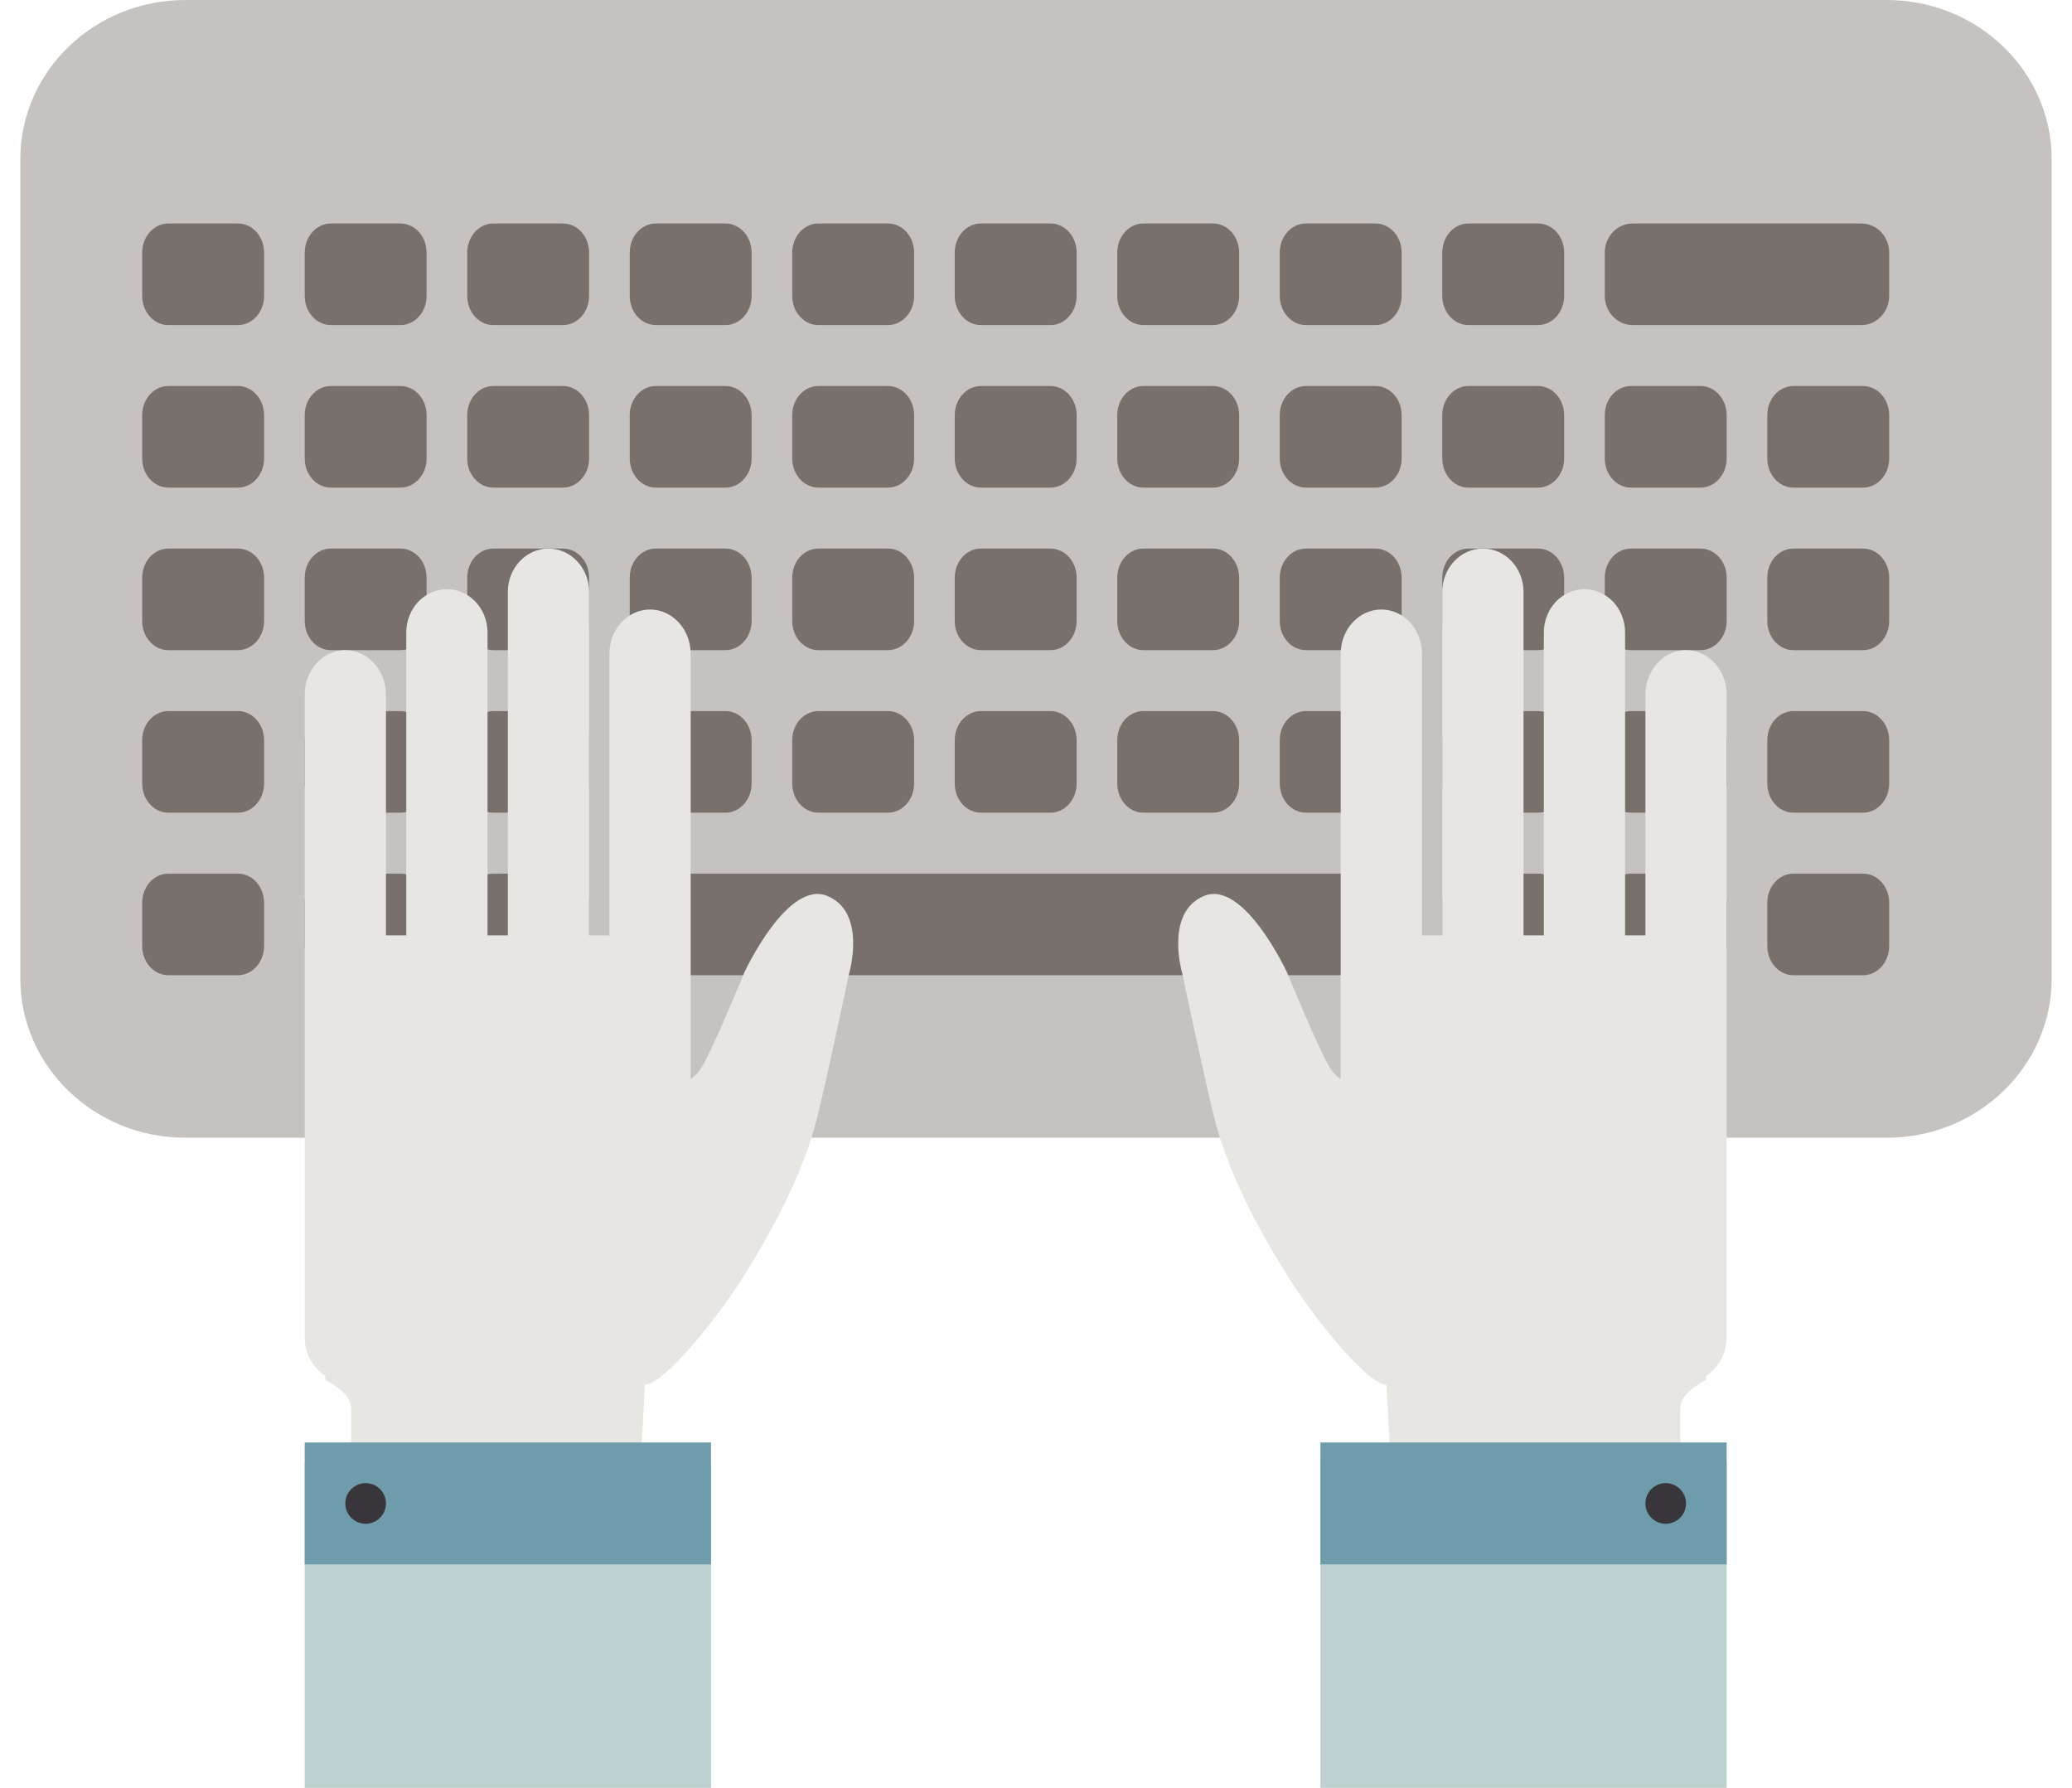
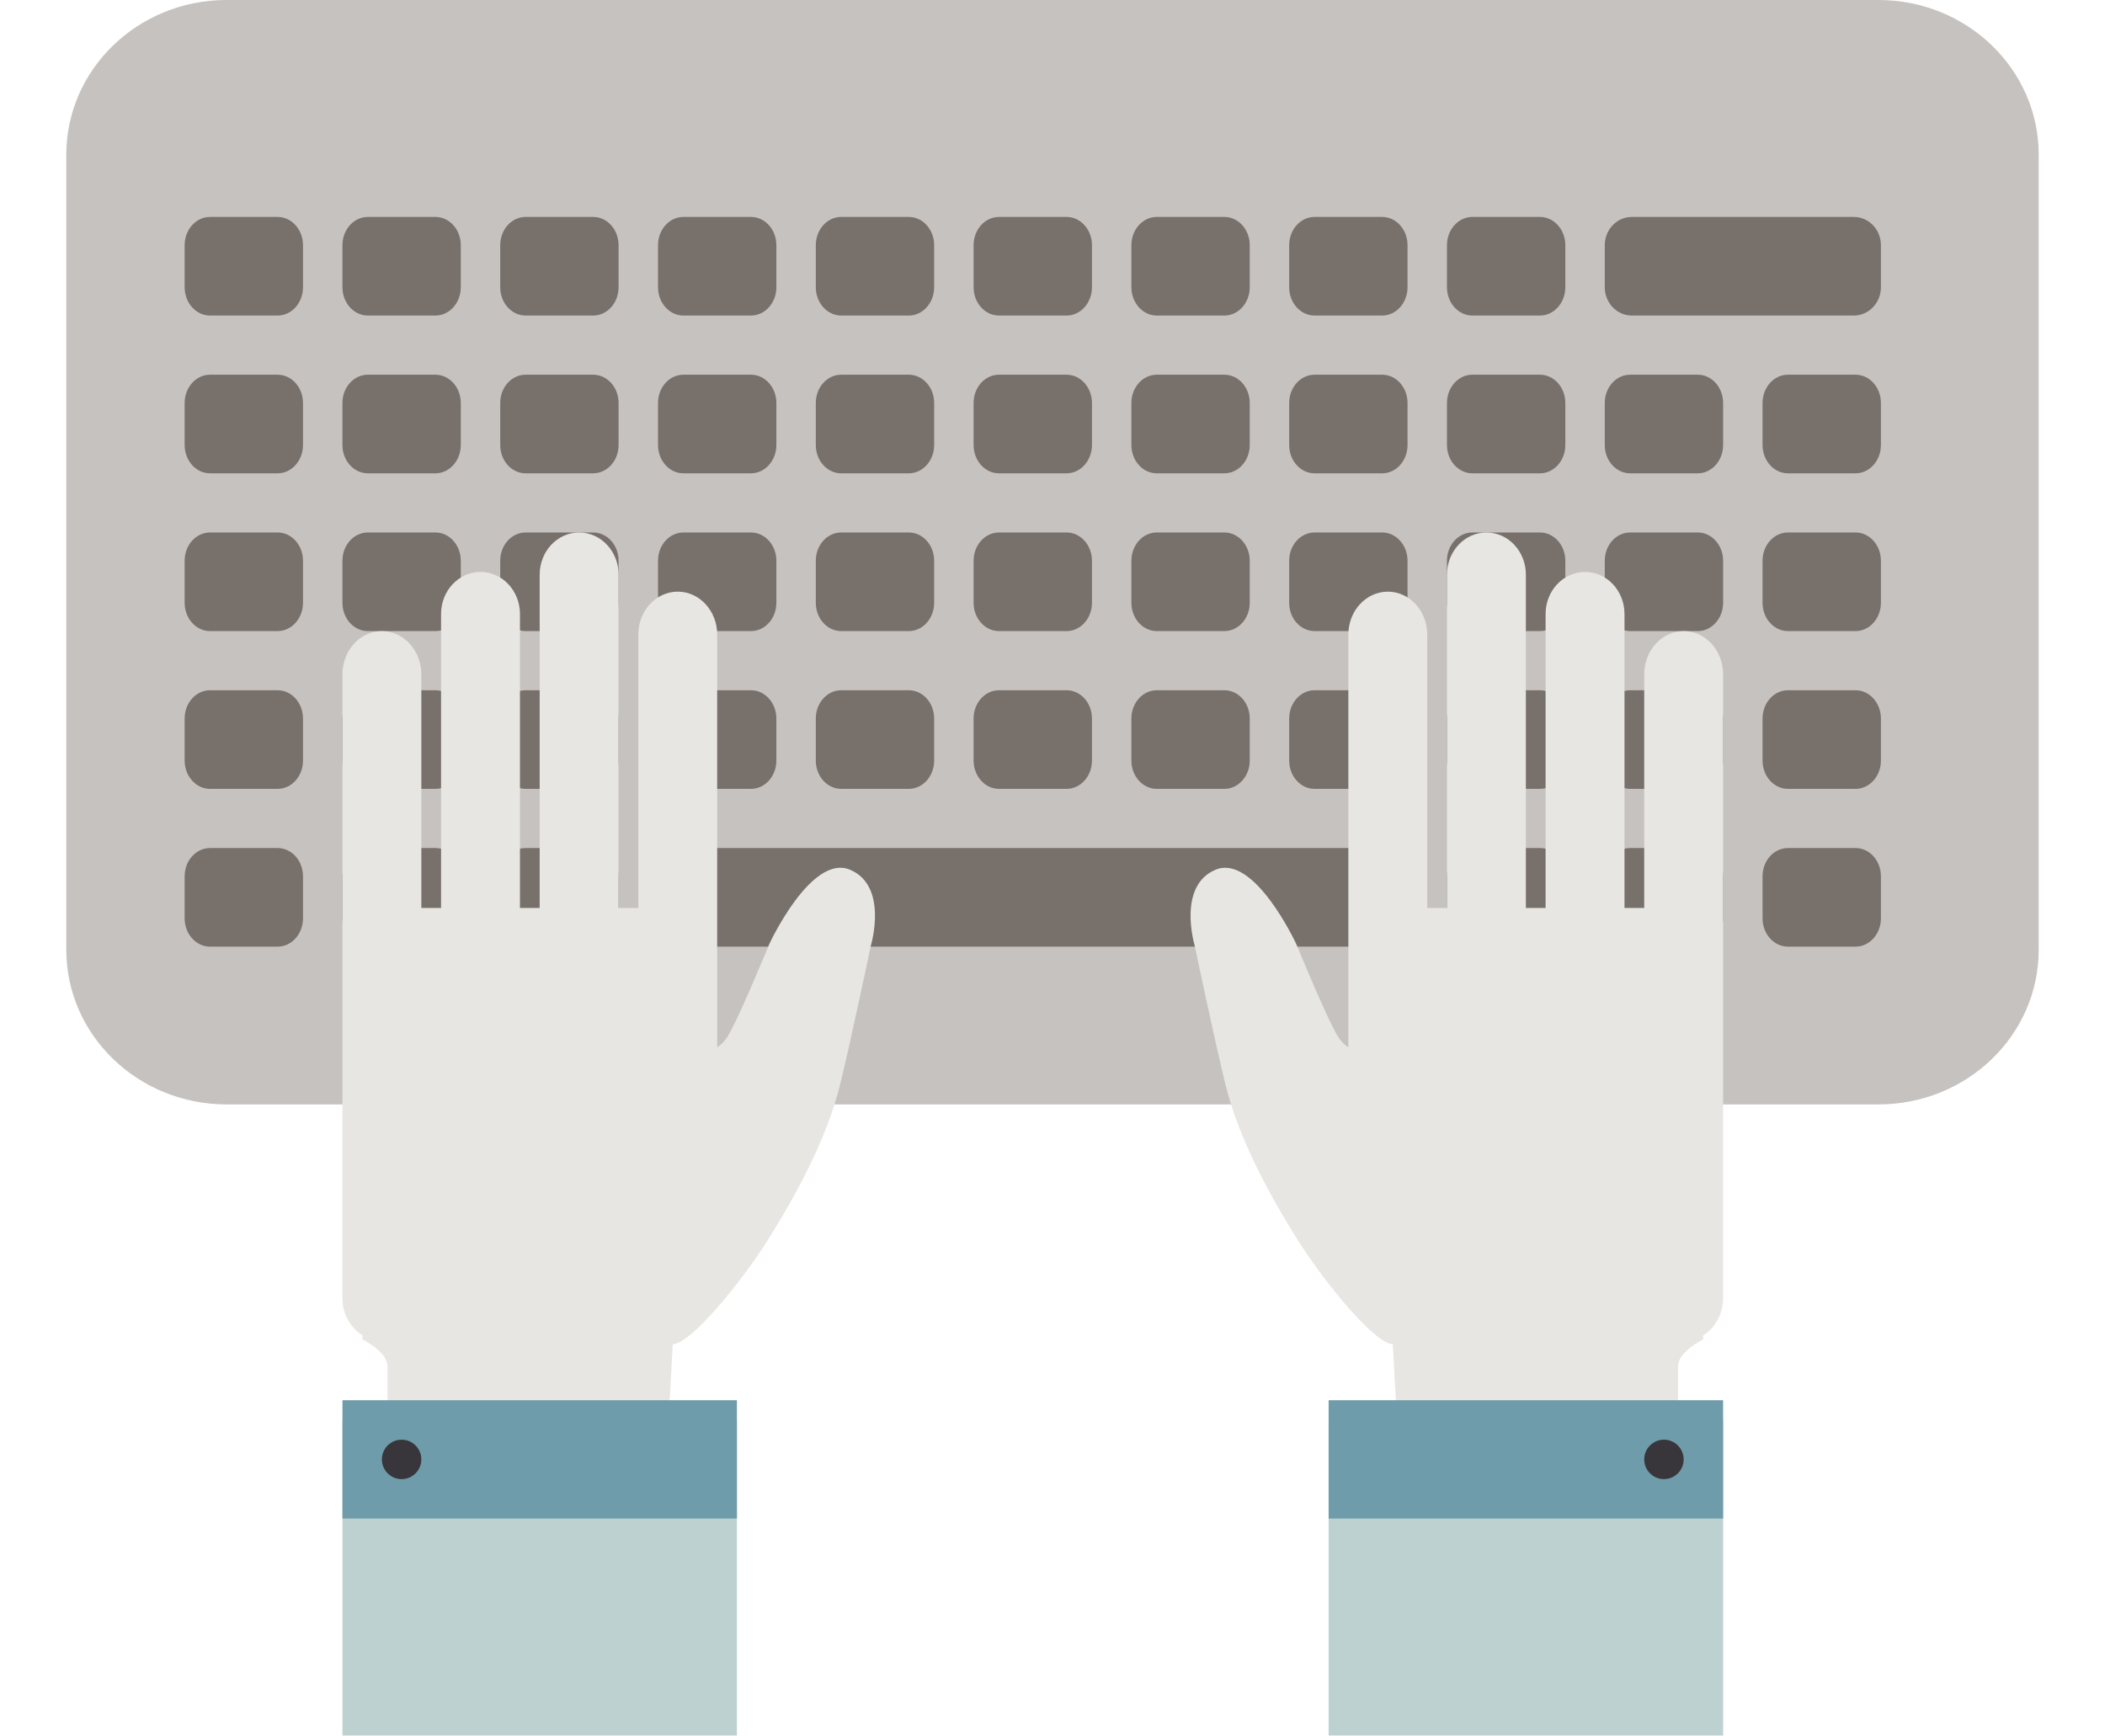
- <svg xmlns="http://www.w3.org/2000/svg" width="51" height="44" viewBox="0 0 51 44">
+ <svg xmlns="http://www.w3.org/2000/svg" width="57" height="47" viewBox="0 0 51 44">
  <g fill="none" fill-rule="evenodd">
    <path fill="#C6C2BF" d="M4.562 0h41.876C48.682 0 50.5 1.757 50.5 3.92v20.16c0 2.165-1.818 3.92-4.062 3.92H4.562C2.32 28 .5 26.245.5 24.08V3.92C.5 1.757 2.319 0 4.562 0" />
    <path fill="#78706A" d="M4.144 5.5h1.712c.356 0 .644.32.644.717v1.065c0 .397-.288.718-.644.718H4.144c-.356 0-.644-.321-.644-.718V6.217c0-.397.288-.717.644-.717M4.144 9.5h1.712c.356 0 .644.32.644.717v1.065c0 .397-.288.718-.644.718H4.144c-.356 0-.644-.321-.644-.718v-1.065c0-.397.288-.717.644-.717M4.144 13.5h1.712c.356 0 .644.32.644.717v1.065c0 .397-.288.718-.644.718H4.144c-.356 0-.644-.321-.644-.718v-1.065c0-.397.288-.717.644-.717M4.144 17.5h1.712c.356 0 .644.32.644.717v1.065c0 .397-.288.718-.644.718H4.144c-.356 0-.644-.321-.644-.718v-1.065c0-.397.288-.717.644-.717M4.144 21.5h1.712c.356 0 .644.32.644.717v1.065c0 .397-.288.718-.644.718H4.144c-.356 0-.644-.321-.644-.718v-1.065c0-.397.288-.717.644-.717M8.144 5.5h1.712c.356 0 .644.32.644.717v1.065c0 .397-.288.718-.644.718H8.144c-.356 0-.644-.321-.644-.718V6.217c0-.397.288-.717.644-.717M8.144 9.5h1.712c.356 0 .644.32.644.717v1.065c0 .397-.288.718-.644.718H8.144c-.356 0-.644-.321-.644-.718v-1.065c0-.397.288-.717.644-.717M8.144 13.5h1.712c.356 0 .644.32.644.717v1.065c0 .397-.288.718-.644.718H8.144c-.356 0-.644-.321-.644-.718v-1.065c0-.397.288-.717.644-.717M8.144 17.5h1.712c.356 0 .644.32.644.717v1.065c0 .397-.288.718-.644.718H8.144c-.356 0-.644-.321-.644-.718v-1.065c0-.397.288-.717.644-.717M8.144 21.5h1.712c.356 0 .644.32.644.717v1.065c0 .397-.288.718-.644.718H8.144c-.356 0-.644-.321-.644-.718v-1.065c0-.397.288-.717.644-.717M12.144 5.5h1.712c.356 0 .644.32.644.717v1.065c0 .397-.288.718-.644.718h-1.712c-.356 0-.644-.321-.644-.718V6.217c0-.397.288-.717.644-.717M12.144 9.5h1.712c.356 0 .644.32.644.717v1.065c0 .397-.288.718-.644.718h-1.712c-.356 0-.644-.321-.644-.718v-1.065c0-.397.288-.717.644-.717M12.144 13.5h1.712c.356 0 .644.32.644.717v1.065c0 .397-.288.718-.644.718h-1.712c-.356 0-.644-.321-.644-.718v-1.065c0-.397.288-.717.644-.717M12.144 17.5h1.712c.356 0 .644.32.644.717v1.065c0 .397-.288.718-.644.718h-1.712c-.356 0-.644-.321-.644-.718v-1.065c0-.397.288-.717.644-.717M12.144 21.5h1.712c.356 0 .644.32.644.717v1.065c0 .397-.288.718-.644.718h-1.712c-.356 0-.644-.321-.644-.718v-1.065c0-.397.288-.717.644-.717M16.144 5.5h1.712c.356 0 .644.32.644.717v1.065c0 .397-.288.718-.644.718h-1.712c-.356 0-.644-.321-.644-.718V6.217c0-.397.288-.717.644-.717M16.144 9.5h1.712c.356 0 .644.32.644.717v1.065c0 .397-.288.718-.644.718h-1.712c-.356 0-.644-.321-.644-.718v-1.065c0-.397.288-.717.644-.717M16.144 13.5h1.712c.356 0 .644.32.644.717v1.065c0 .397-.288.718-.644.718h-1.712c-.356 0-.644-.321-.644-.718v-1.065c0-.397.288-.717.644-.717M16.144 17.5h1.712c.356 0 .644.32.644.717v1.065c0 .397-.288.718-.644.718h-1.712c-.356 0-.644-.321-.644-.718v-1.065c0-.397.288-.717.644-.717M33.856 21.5c.356 0 .644.32.644.717v1.065c0 .397-.288.718-.644.718H16.144c-.356 0-.644-.321-.644-.718v-1.065c0-.397.288-.717.644-.717h17.712zM20.144 5.5h1.712c.356 0 .644.32.644.717v1.065c0 .397-.288.718-.644.718h-1.712c-.356 0-.644-.321-.644-.718V6.217c0-.397.288-.717.644-.717M20.144 9.5h1.712c.356 0 .644.32.644.717v1.065c0 .397-.288.718-.644.718h-1.712c-.356 0-.644-.321-.644-.718v-1.065c0-.397.288-.717.644-.717M20.144 13.5h1.712c.356 0 .644.32.644.717v1.065c0 .397-.288.718-.644.718h-1.712c-.356 0-.644-.321-.644-.718v-1.065c0-.397.288-.717.644-.717M20.144 17.5h1.712c.356 0 .644.32.644.717v1.065c0 .397-.288.718-.644.718h-1.712c-.356 0-.644-.321-.644-.718v-1.065c0-.397.288-.717.644-.717M24.144 5.5h1.712c.356 0 .644.32.644.717v1.065c0 .397-.288.718-.644.718h-1.712c-.356 0-.644-.321-.644-.718V6.217c0-.397.288-.717.644-.717M24.144 9.5h1.712c.356 0 .644.32.644.717v1.065c0 .397-.288.718-.644.718h-1.712c-.356 0-.644-.321-.644-.718v-1.065c0-.397.288-.717.644-.717M24.144 13.5h1.712c.356 0 .644.32.644.717v1.065c0 .397-.288.718-.644.718h-1.712c-.356 0-.644-.321-.644-.718v-1.065c0-.397.288-.717.644-.717M24.144 17.5h1.712c.356 0 .644.32.644.717v1.065c0 .397-.288.718-.644.718h-1.712c-.356 0-.644-.321-.644-.718v-1.065c0-.397.288-.717.644-.717M28.144 5.5h1.712c.356 0 .644.32.644.717v1.065c0 .397-.288.718-.644.718h-1.712c-.356 0-.644-.321-.644-.718V6.217c0-.397.288-.717.644-.717M28.144 9.5h1.712c.356 0 .644.32.644.717v1.065c0 .397-.288.718-.644.718h-1.712c-.356 0-.644-.321-.644-.718v-1.065c0-.397.288-.717.644-.717M28.144 13.5h1.712c.356 0 .644.32.644.717v1.065c0 .397-.288.718-.644.718h-1.712c-.356 0-.644-.321-.644-.718v-1.065c0-.397.288-.717.644-.717M28.144 17.5h1.712c.356 0 .644.32.644.717v1.065c0 .397-.288.718-.644.718h-1.712c-.356 0-.644-.321-.644-.718v-1.065c0-.397.288-.717.644-.717M32.144 5.5h1.712c.356 0 .644.32.644.717v1.065c0 .397-.288.718-.644.718h-1.712c-.356 0-.644-.321-.644-.718V6.217c0-.397.288-.717.644-.717M32.144 9.5h1.712c.356 0 .644.32.644.717v1.065c0 .397-.288.718-.644.718h-1.712c-.356 0-.644-.321-.644-.718v-1.065c0-.397.288-.717.644-.717M32.144 13.5h1.712c.356 0 .644.32.644.717v1.065c0 .397-.288.718-.644.718h-1.712c-.356 0-.644-.321-.644-.718v-1.065c0-.397.288-.717.644-.717M32.144 17.5h1.712c.356 0 .644.32.644.717v1.065c0 .397-.288.718-.644.718h-1.712c-.356 0-.644-.321-.644-.718v-1.065c0-.397.288-.717.644-.717M36.144 5.5h1.712c.356 0 .644.32.644.717v1.065c0 .397-.288.718-.644.718h-1.712c-.356 0-.644-.321-.644-.718V6.217c0-.397.288-.717.644-.717M36.144 9.5h1.712c.356 0 .644.32.644.717v1.065c0 .397-.288.718-.644.718h-1.712c-.356 0-.644-.321-.644-.718v-1.065c0-.397.288-.717.644-.717M36.144 13.5h1.712c.356 0 .644.32.644.717v1.065c0 .397-.288.718-.644.718h-1.712c-.356 0-.644-.321-.644-.718v-1.065c0-.397.288-.717.644-.717M36.144 17.5h1.712c.356 0 .644.32.644.717v1.065c0 .397-.288.718-.644.718h-1.712c-.356 0-.644-.321-.644-.718v-1.065c0-.397.288-.717.644-.717M36.144 21.5h1.712c.356 0 .644.32.644.717v1.065c0 .397-.288.718-.644.718h-1.712c-.356 0-.644-.321-.644-.718v-1.065c0-.397.288-.717.644-.717M40.144 9.5h1.712c.356 0 .644.32.644.717v1.065c0 .397-.288.718-.644.718h-1.712c-.356 0-.644-.321-.644-.718v-1.065c0-.397.288-.717.644-.717M40.144 13.5h1.712c.356 0 .644.32.644.717v1.065c0 .397-.288.718-.644.718h-1.712c-.356 0-.644-.321-.644-.718v-1.065c0-.397.288-.717.644-.717M40.144 17.5h1.712c.356 0 .644.32.644.717v1.065c0 .397-.288.718-.644.718h-1.712c-.356 0-.644-.321-.644-.718v-1.065c0-.397.288-.717.644-.717M40.144 21.5h1.712c.356 0 .644.32.644.717v1.065c0 .397-.288.718-.644.718h-1.712c-.356 0-.644-.321-.644-.718v-1.065c0-.397.288-.717.644-.717M44.144 9.5h1.712c.356 0 .644.32.644.717v1.065c0 .397-.288.718-.644.718h-1.712c-.356 0-.644-.321-.644-.718v-1.065c0-.397.288-.717.644-.717M44.144 13.5h1.712c.356 0 .644.32.644.717v1.065c0 .397-.288.718-.644.718h-1.712c-.356 0-.644-.321-.644-.718v-1.065c0-.397.288-.717.644-.717M44.144 17.5h1.712c.356 0 .644.32.644.717v1.065c0 .397-.288.718-.644.718h-1.712c-.356 0-.644-.321-.644-.718v-1.065c0-.397.288-.717.644-.717M44.144 21.5h1.712c.356 0 .644.32.644.717v1.065c0 .397-.288.718-.644.718h-1.712c-.356 0-.644-.321-.644-.718v-1.065c0-.397.288-.717.644-.717M40.188 5.5h5.625c.38 0 .687.32.687.717v1.065c0 .397-.308.718-.687.718h-5.625c-.38 0-.688-.321-.688-.718V6.217c0-.397.308-.717.688-.717" />
    <g>
      <path fill="#E7E6E2" d="M9.5 23.02h.5v-7.454c0-.59.448-1.066 1-1.066s1 .477 1 1.066v7.453h.5v-8.452c0-.589.448-1.067 1-1.067s1 .478 1 1.067v8.452h.5v-6.931c0-.6.448-1.088 1-1.088s1 .488 1 1.088v10.465a.836.836 0 0 0 .262-.272c.265-.414 1.062-2.354 1.062-2.354s1.061-2.29 2.043-1.877c.98.412.53 1.918.53 1.918s-.499 2.376-.776 3.508c-.35 1.433-1.164 2.89-1.838 3.964-.674 1.072-1.96 2.639-2.41 2.639L15.77 36H8.642v-1.362c0-.372-.642-.683-.642-.683l.012-.094a1.117 1.117 0 0 1-.512-.958V17.096c0-.605.447-1.096 1-1.096.552 0 1 .491 1 1.096v5.923z" />
      <path fill="#BDD1D0" d="M7.5 44h10v-8h-10z" />
      <path fill="#6F9CAA" d="M7.5 38.5h10v-3h-10z" />
      <path fill="#38363A" d="M8.5 37a.5.5 0 1 1 1 0 .5.5 0 0 1-1 0" />
    </g>
    <g>
      <path fill="#E7E6E2" d="M40.5 23.02H40v-7.454c0-.59-.448-1.066-1-1.066s-1 .477-1 1.066v7.453h-.5v-8.452c0-.589-.448-1.067-1-1.067s-1 .478-1 1.067v8.452H35v-6.931c0-.6-.448-1.088-1-1.088s-1 .488-1 1.088v10.465a.836.836 0 0 1-.262-.272c-.265-.414-1.062-2.354-1.062-2.354s-1.061-2.29-2.043-1.877c-.98.412-.53 1.918-.53 1.918s.499 2.376.776 3.508c.35 1.433 1.164 2.89 1.838 3.964.674 1.072 1.96 2.639 2.41 2.639L34.23 36h7.128v-1.362c0-.372.642-.683.642-.683l-.012-.094c.306-.188.512-.547.512-.958V17.096c0-.605-.447-1.096-1-1.096-.552 0-1 .491-1 1.096v5.923z" />
      <path fill="#BDD1D0" d="M42.5 44h-10v-8h10z" />
      <path fill="#6F9CAA" d="M42.5 38.5h-10v-3h10z" />
      <path fill="#38363A" d="M41.5 37a.5.5 0 1 0-1 0 .5.5 0 0 0 1 0" />
    </g>
  </g>
</svg>
